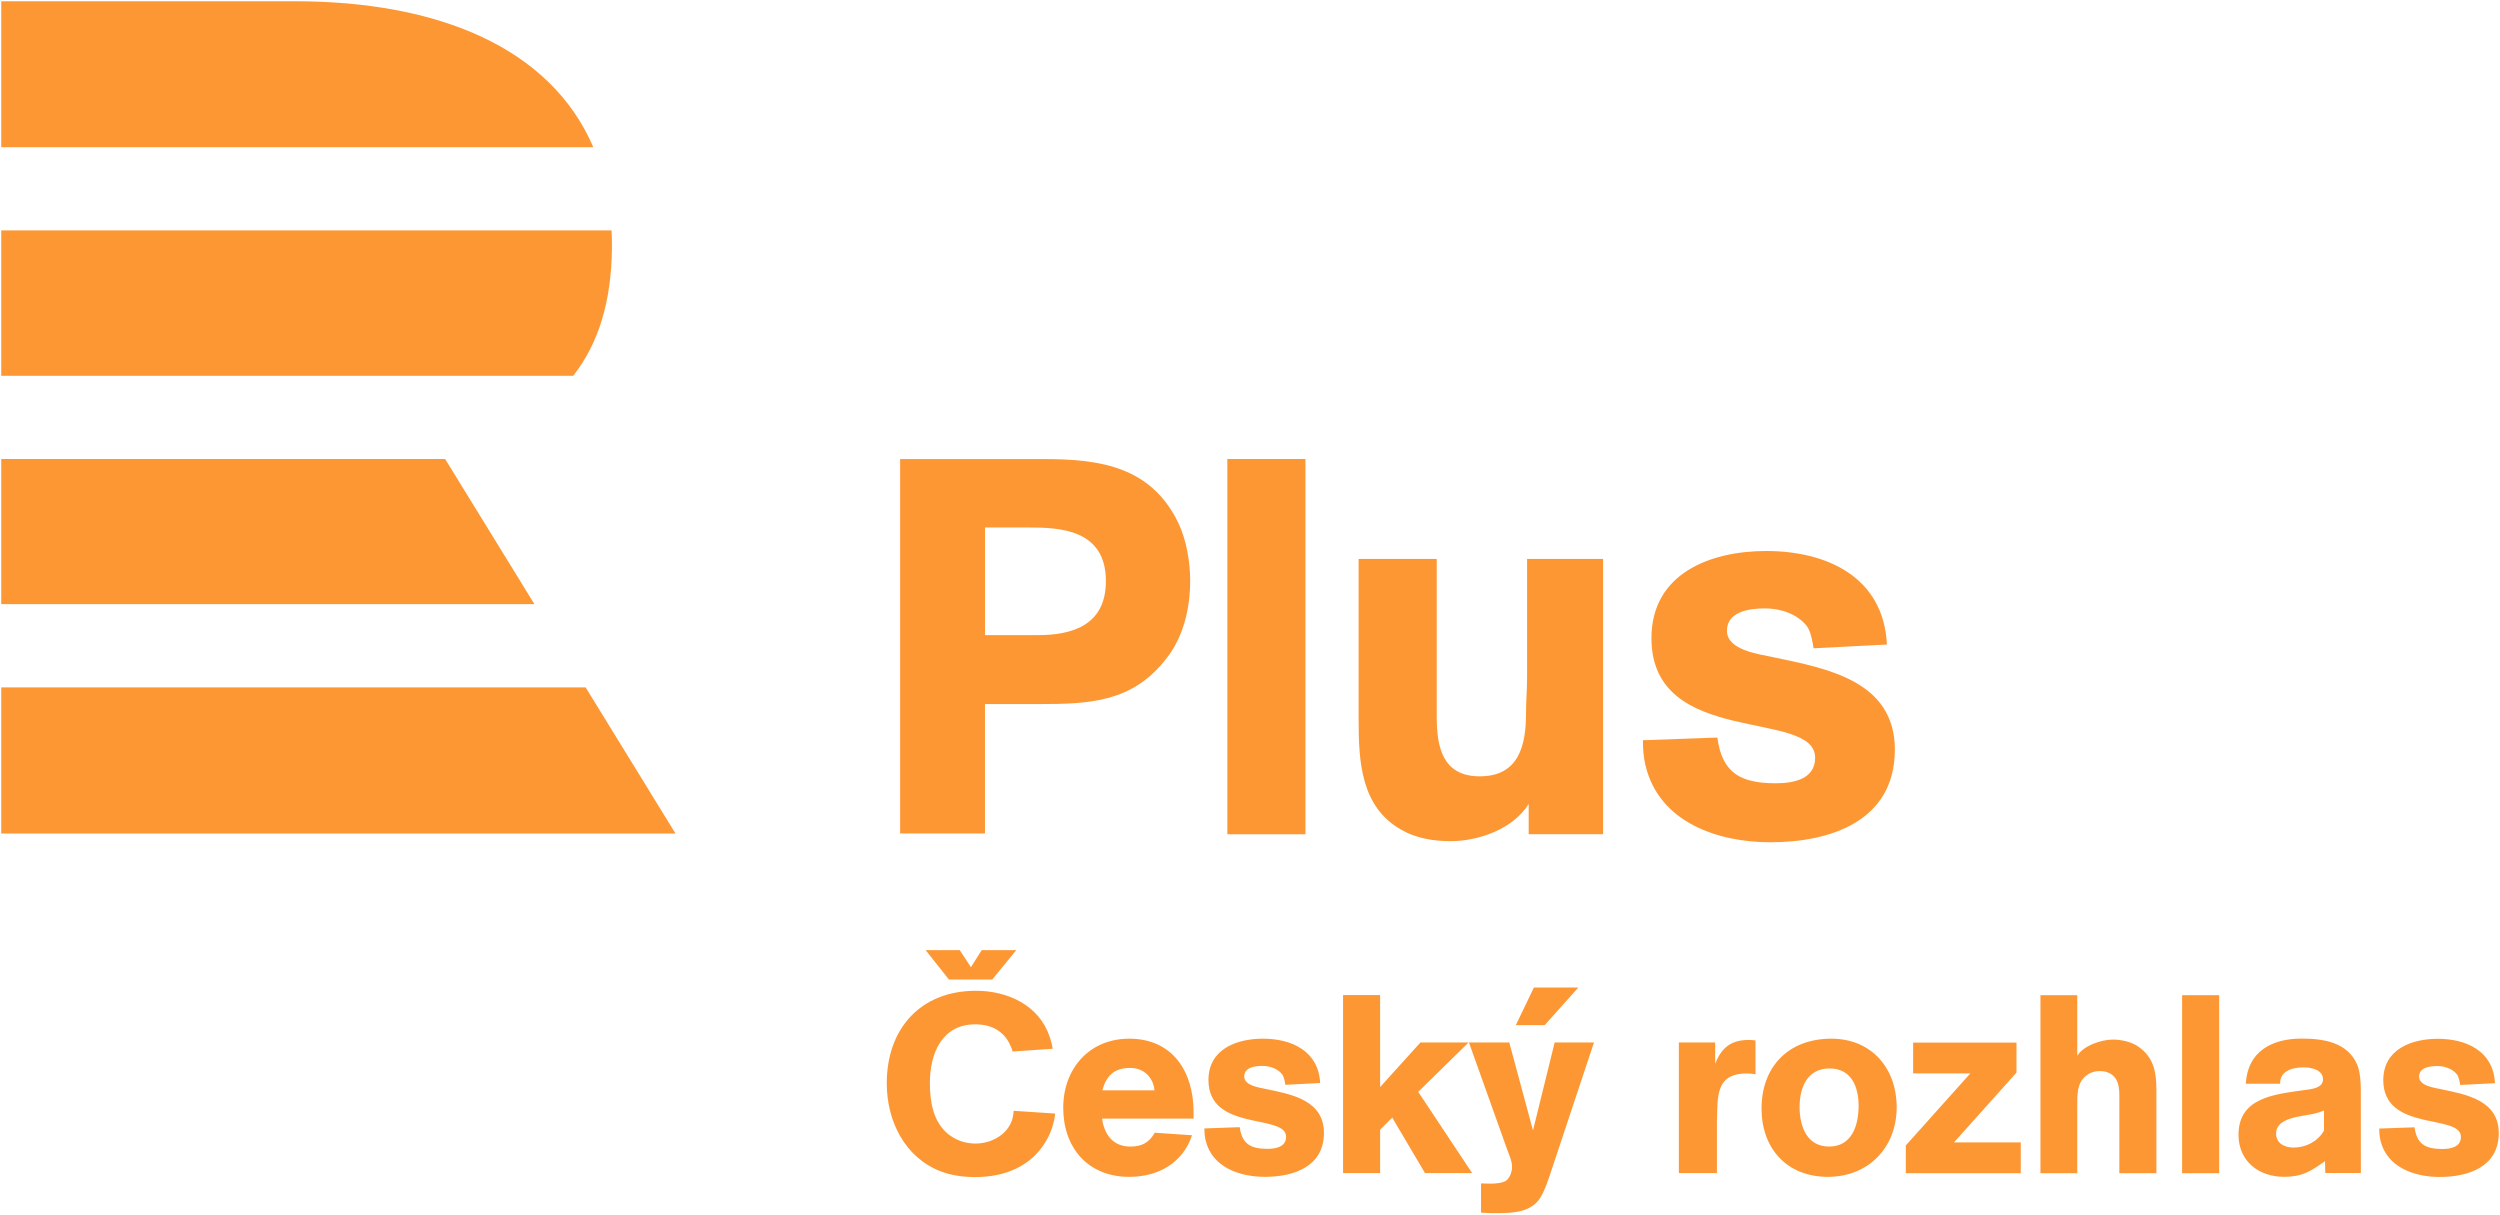
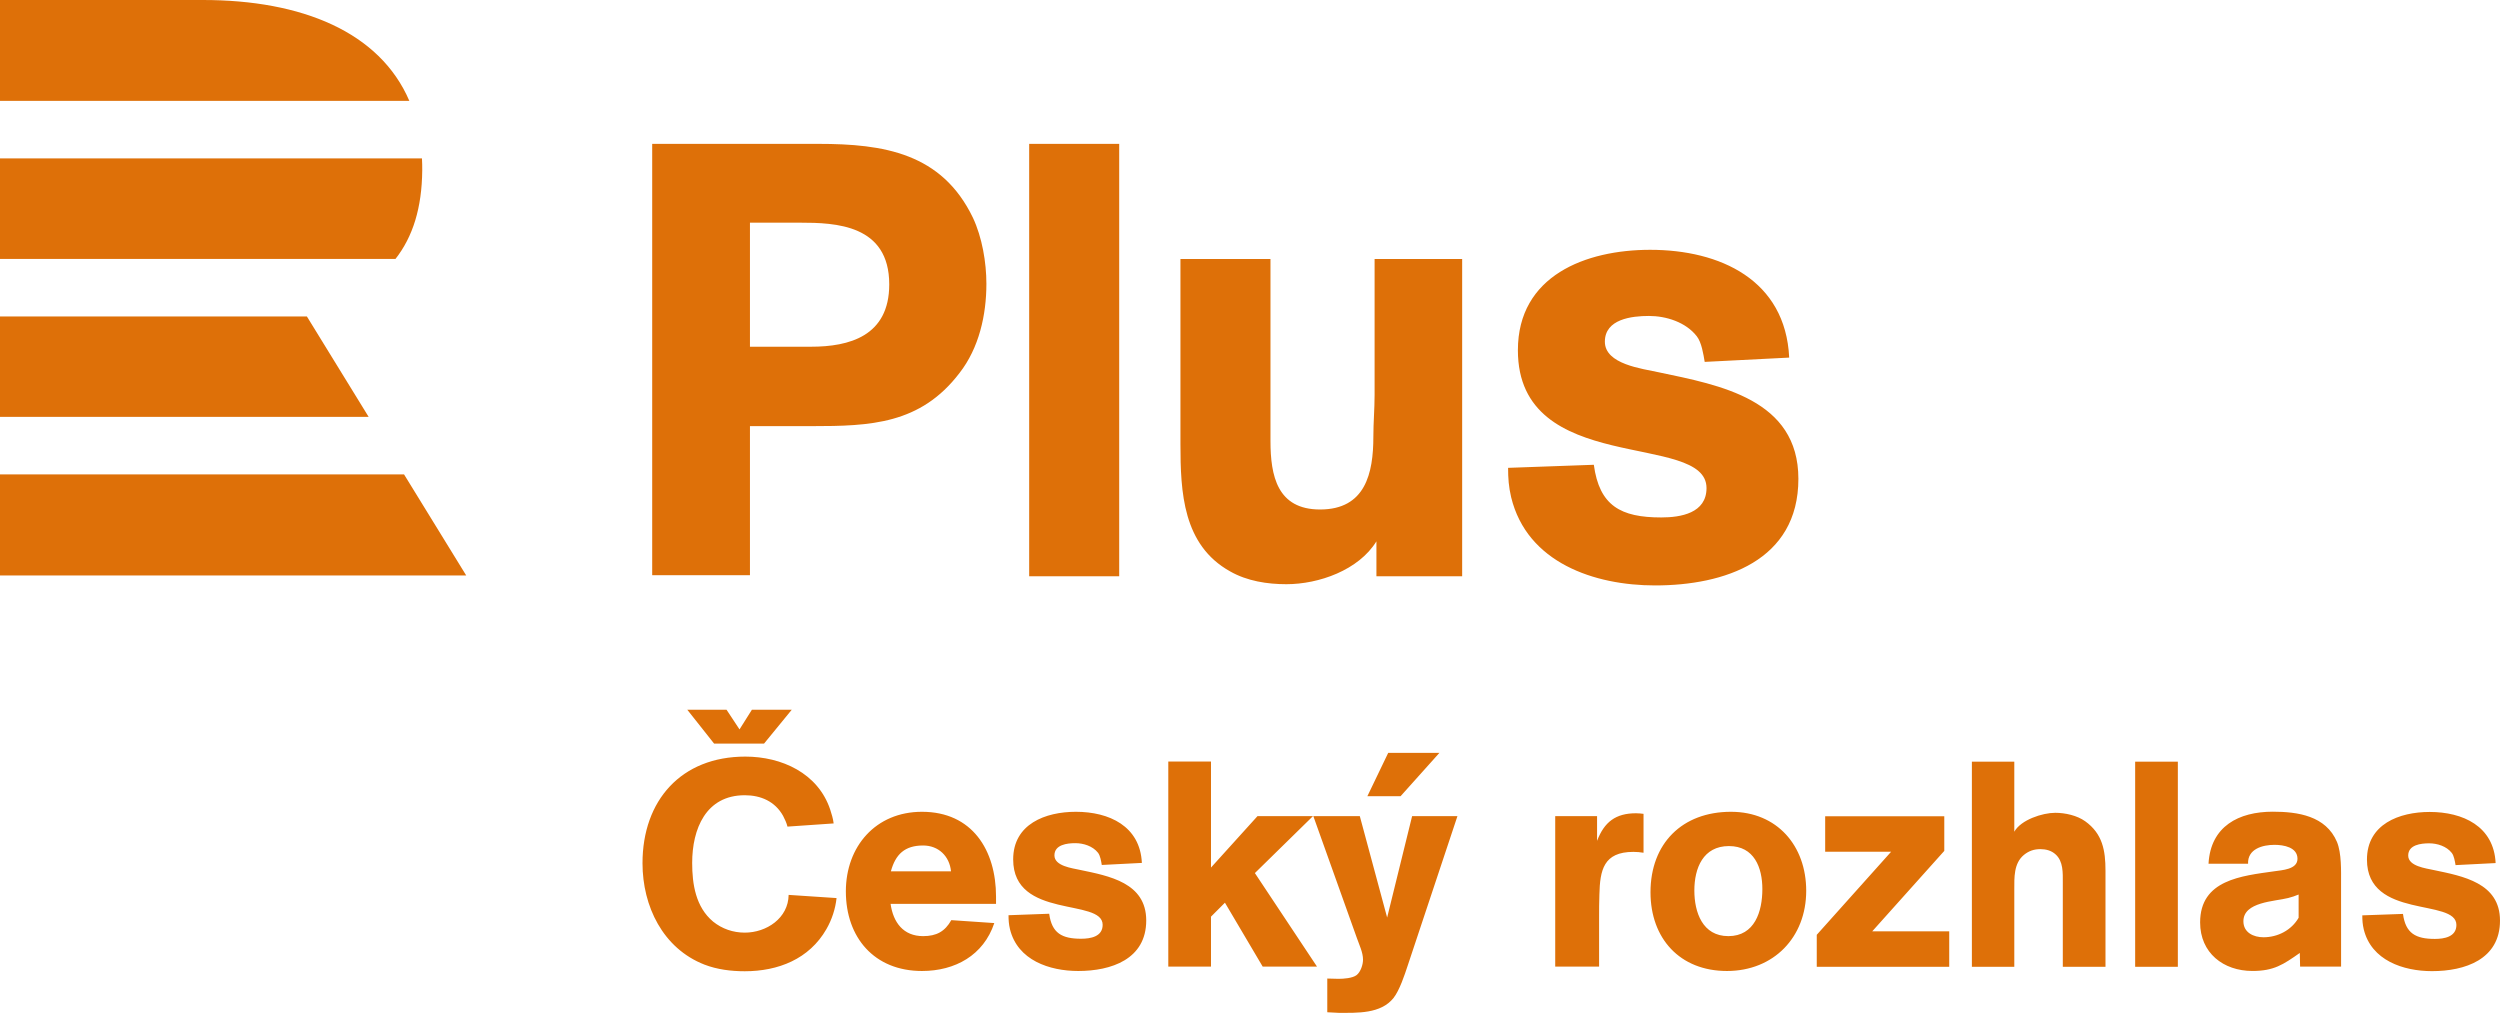
- <svg xmlns="http://www.w3.org/2000/svg" width="1000" height="485.761" id="svg3560" version="1.1">
-   <defs id="defs3562" />
-   <g id="layer1" transform="translate(-238.0058,-298.8822)">
-     <g id="g3721" transform="matrix(9.807711,0,0,9.807711,-2100.69,-6906.51)">
-       <g id="g3177" transform="matrix(1.25,0,0,-1.25,238.5058,762.7008)">
-         <path d="M 0,0 19.067,0 22,-4.769 0,-4.769 0,0 z m 0,7.451 0,-4.735 17.396,0 -2.913,4.735 -14.483,0 z m 18.662,2.716 -18.662,0 0,4.744 19.913,0 c 0.009,-0.186 0.014,-0.374 0.012,-0.566 -0.016,-1.765 -0.439,-3.126 -1.263,-4.178 m -9.087,12.22 -9.575,0 0,-4.761 19.317,0 c -1.396,3.253 -5.071,4.761 -9.742,4.761" style="fill:#fc9733;fill-opacity:1;fill-rule:nonzero;stroke:none" id="path3179" />
-       </g>
-       <g id="g3181" transform="matrix(1.25,0,0,-1.25,278.9219,774.6154)">
-         <path d="m 0,0 -1.413,0 -0.759,0.959 1.111,0 0.367,-0.556 0.351,0.556 1.128,0 L 0,0 z m 28.268,-4.118 c 0,-0.633 -0.215,-1.332 -0.963,-1.332 -0.732,0 -0.963,0.674 -0.963,1.291 0,0.633 0.248,1.258 0.979,1.258 0.716,0 0.947,-0.608 0.947,-1.217 m 1.242,-0.049 c 0,1.275 -0.823,2.237 -2.131,2.237 -1.382,0 -2.278,-0.897 -2.278,-2.279 0,-1.308 0.831,-2.229 2.163,-2.229 1.324,0 2.246,0.955 2.246,2.271 m -4.606,1.077 0,1.102 c -0.074,0.009 -0.14,0.017 -0.215,0.017 -0.575,0 -0.896,-0.247 -1.101,-0.781 l 0,0.699 -1.185,0 0,-4.261 1.242,0 0,1.39 c 0,0.214 0,0.436 0.009,0.65 0.016,0.691 0.115,1.209 0.962,1.209 0.099,0 0.189,-0.008 0.288,-0.025 m -9.246,-3.224 -1.759,2.649 1.644,1.612 -1.571,0 -1.316,-1.456 0,3.002 -1.209,0 0,-5.807 1.209,0 0,1.415 0.395,0.395 1.069,-1.81 1.538,0 z m -4.835,1.307 c 0,1.07 -1.054,1.26 -1.876,1.432 -0.222,0.049 -0.724,0.107 -0.724,0.411 0,0.305 0.362,0.346 0.592,0.346 0.231,0 0.493,-0.083 0.642,-0.272 0.066,-0.082 0.09,-0.246 0.107,-0.345 l 1.135,0.058 c -0.049,1.044 -0.93,1.447 -1.867,1.447 -0.864,0 -1.777,-0.345 -1.777,-1.349 0,-1.702 2.533,-1.086 2.533,-1.851 0,-0.337 -0.345,-0.394 -0.608,-0.394 -0.543,0 -0.831,0.156 -0.905,0.707 L 6.923,-4.858 c 0,-0.14 0.008,-0.255 0.041,-0.395 0.214,-0.881 1.119,-1.185 1.934,-1.185 0.929,0 1.925,0.33 1.925,1.431 m -5.528,1.391 -1.703,0 c 0.132,0.485 0.395,0.732 0.913,0.732 0.436,0 0.749,-0.304 0.79,-0.732 m 1.275,-0.922 0,0.206 c 0,1.316 -0.675,2.402 -2.098,2.402 -1.308,0 -2.155,-0.979 -2.155,-2.254 0,-1.308 0.806,-2.254 2.155,-2.254 0.938,0 1.744,0.445 2.048,1.357 L 5.303,-4.998 C 5.122,-5.319 4.884,-5.45 4.505,-5.45 c -0.559,0 -0.847,0.386 -0.921,0.912 l 2.986,0 z m -4.516,0.165 -1.357,0.09 c -0.008,-0.658 -0.625,-1.069 -1.242,-1.069 -0.329,0 -0.642,0.107 -0.897,0.313 -0.493,0.412 -0.592,1.061 -0.592,1.662 0,0.962 0.387,1.916 1.489,1.916 0.452,0 0.855,-0.173 1.085,-0.584 0.05,-0.099 0.099,-0.198 0.124,-0.304 l 1.308,0.09 c -0.016,0.14 -0.058,0.264 -0.099,0.395 -0.345,1.028 -1.373,1.497 -2.402,1.497 -1.817,0 -2.912,-1.242 -2.912,-3.019 0,-1.217 0.576,-2.41 1.753,-2.87 0.361,-0.14 0.756,-0.189 1.143,-0.189 0.946,0 1.826,0.345 2.311,1.192 0.157,0.272 0.255,0.576 0.288,0.88 m 41.398,-0.558 c -0.205,-0.354 -0.592,-0.552 -0.995,-0.552 -0.28,0 -0.568,0.133 -0.568,0.454 0,0.551 0.881,0.559 1.267,0.658 0.099,0.024 0.197,0.057 0.296,0.098 l 0,-0.658 z m 1.202,0.987 c 0,0.346 0.016,0.84 -0.116,1.16 -0.313,0.741 -1.111,0.857 -1.817,0.857 -0.963,0 -1.762,-0.412 -1.82,-1.474 l 1.12,0 c -0.016,0.42 0.411,0.535 0.749,0.535 0.255,0 0.65,-0.065 0.65,-0.395 0,-0.304 -0.445,-0.321 -0.659,-0.353 -0.921,-0.132 -2.098,-0.239 -2.098,-1.449 0,-0.863 0.658,-1.374 1.482,-1.374 0.608,0 0.872,0.181 1.341,0.511 l 0.008,-0.387 1.161,0 -10e-4,2.369 z m 4.5,-1.067 c 0,1.07 -1.052,1.259 -1.875,1.431 -0.222,0.05 -0.724,0.107 -0.724,0.412 0,0.304 0.362,0.345 0.592,0.345 0.231,0 0.494,-0.082 0.642,-0.271 0.065,-0.082 0.09,-0.247 0.107,-0.346 l 1.135,0.058 c -0.05,1.045 -0.929,1.448 -1.867,1.448 -0.864,0 -1.777,-0.346 -1.777,-1.349 0,-1.703 2.533,-1.086 2.533,-1.851 0,-0.337 -0.344,-0.395 -0.609,-0.395 -0.542,0 -0.831,0.156 -0.904,0.707 l -1.152,-0.04 c 0,-0.14 0.008,-0.256 0.041,-0.395 0.214,-0.881 1.119,-1.185 1.933,-1.185 0.93,0 1.925,0.329 1.925,1.431 m -9.122,-1.308 -1.209,0 0,5.807 1.209,0 0,-5.807 z m -3.257,0 0,2.386 c 0,0.271 0.017,0.6 -0.205,0.798 -0.116,0.107 -0.272,0.148 -0.428,0.148 -0.181,0 -0.329,-0.05 -0.469,-0.165 -0.289,-0.239 -0.271,-0.641 -0.271,-0.978 l 0,-2.189 -1.201,0 0,5.808 1.201,0 0,-1.983 c 0.188,0.338 0.797,0.535 1.159,0.535 0.281,0 0.617,-0.074 0.847,-0.239 0.494,-0.353 0.576,-0.83 0.576,-1.398 l 0,-2.723 -1.209,0 z m -6.967,0 0,0.906 2.106,2.351 -1.867,0 0,1.004 3.372,0 0,-0.979 -2.04,-2.278 2.18,0 0,-1.004 -3.751,0 z m -10.683,6.059 -1.451,0 -0.59,-1.228 0.941,0 1.1,1.228 z m 0.509,-1.793 -1.283,0 -0.707,-2.871 -0.774,2.871 -1.316,0 1.234,-3.455 c 0.066,-0.189 0.173,-0.403 0.173,-0.609 0,-0.139 -0.066,-0.345 -0.181,-0.436 -0.116,-0.09 -0.371,-0.107 -0.511,-0.107 -0.106,0 -0.213,0.008 -0.32,0.008 l 0,-0.954 c 0.107,0 0.214,-0.016 0.32,-0.016 0.527,0 1.193,-0.033 1.555,0.419 0.173,0.222 0.313,0.65 0.403,0.921 l 1.407,4.229 z" style="fill:#fc9733;fill-opacity:1;fill-rule:nonzero;stroke:none" id="path3183" />
-       </g>
-       <path d="m 291.697,753.387 -3.186,0 0,15.304 3.186,0 0,-15.304 z m 12.139,15.304 0,-11.229 -3.1,0 0,4.812 c 0,0.499 -0.043,0.976 -0.043,1.474 0,1.301 -0.282,2.58 -1.886,2.58 -1.518,0 -1.756,-1.192 -1.756,-2.428 l 0,-6.439 -3.186,0 0,6.546 c 0,1.712 0.087,3.578 1.756,4.509 0.606,0.347 1.323,0.456 1.994,0.456 1.149,0 2.558,-0.499 3.186,-1.518 l 0,1.235 3.035,0 z m 11.9,-3.446 c 0,-2.817 -2.775,-3.316 -4.942,-3.771 -0.585,-0.13 -1.907,-0.282 -1.907,-1.084 0,-0.802 0.954,-0.911 1.561,-0.911 0.606,0 1.3,0.217 1.691,0.715 0.172,0.217 0.237,0.651 0.281,0.911 l 2.991,-0.152 c -0.13,-2.752 -2.45,-3.815 -4.92,-3.815 -2.276,0 -4.683,0.911 -4.683,3.555 0,4.487 6.676,2.861 6.676,4.878 0,0.889 -0.91,1.04 -1.604,1.04 -1.431,0 -2.19,-0.411 -2.385,-1.864 l -3.034,0.109 c 0,0.369 0.021,0.671 0.107,1.04 0.564,2.32 2.949,3.121 5.094,3.121 2.45,0 5.072,-0.866 5.072,-3.771 m -34.686,-11.857 c 2.314,0 4.369,0.325 5.471,2.618 0.325,0.691 0.476,1.579 0.476,2.335 0,1.103 -0.26,2.271 -0.953,3.158 -1.384,1.816 -3.156,1.881 -5.232,1.881 l -2.184,0 0,5.276 -3.46,0 0,-15.268 5.881,0 z m -2.421,7.18 2.163,0 c 1.34,0 2.768,-0.367 2.768,-2.206 0,-2.119 -1.903,-2.184 -3.158,-2.184 l -1.772,0 0,4.39 z" style="fill:#fc9733;fill-opacity:1;fill-rule:nonzero;stroke:none" id="path3185" />
+ <svg xmlns="http://www.w3.org/2000/svg" version="1.1" id="svg2" xml:space="preserve" width="246.291" height="99.783" viewBox="0 0 246.291 99.783">
+   <defs id="defs6" />
+   <g id="g10" transform="matrix(1.333333,0,0,-1.333333,-75.59067,245.6693)">
+     <g id="g12" transform="translate(56.693,149.2)">
+       <path d="m 0,0 h 29.854 l 4.593,-7.467 H 0 Z M 0,11.667 V 4.252 h 27.237 l -4.56,7.415 z m 29.22,4.252 H 0 v 7.428 h 31.178 c 0.015,-0.291 0.023,-0.585 0.02,-0.886 -0.026,-2.764 -0.687,-4.895 -1.978,-6.542 M 14.991,35.052 H 0 v -7.453 h 30.245 c -2.185,5.092 -7.94,7.453 -15.254,7.453" style="fill:#de7008;fill-opacity:1;fill-rule:nonzero;stroke:none" id="path14" />
+     </g>
+     <g id="g16" transform="translate(113.144,129.307)">
+       <path d="m 0,0 h -3.686 l -1.982,2.503 h 2.9 l 0.958,-1.452 0.914,1.452 h 2.944 z m 73.765,-10.745 c 0,-1.653 -0.56,-3.478 -2.512,-3.478 -1.91,0 -2.513,1.761 -2.513,3.37 0,1.653 0.646,3.284 2.555,3.284 1.868,0 2.47,-1.588 2.47,-3.176 m 3.24,-0.129 c 0,3.326 -2.147,5.838 -5.559,5.838 -3.607,0 -5.946,-2.34 -5.946,-5.946 0,-3.414 2.169,-5.817 5.646,-5.817 3.455,0 5.859,2.49 5.859,5.925 m -12.02,2.812 v 2.875 c -0.192,0.022 -0.364,0.042 -0.558,0.042 -1.502,0 -2.34,-0.642 -2.875,-2.038 v 1.825 H 58.46 v -11.119 h 3.242 v 3.627 c 0,0.559 0,1.139 0.022,1.697 0.043,1.802 0.3,3.155 2.511,3.155 0.257,0 0.493,-0.022 0.75,-0.064 m -24.125,-8.415 -4.591,6.913 4.291,4.206 h -4.099 l -3.435,-3.799 v 7.834 h -3.155 v -15.154 h 3.155 v 3.693 l 1.03,1.031 2.791,-4.724 z m -12.619,3.413 c 0,2.792 -2.748,3.286 -4.895,3.735 -0.579,0.129 -1.888,0.279 -1.888,1.073 0,0.795 0.944,0.902 1.545,0.902 0.602,0 1.287,-0.215 1.674,-0.708 0.172,-0.215 0.236,-0.644 0.279,-0.903 l 2.963,0.152 c -0.129,2.724 -2.426,3.777 -4.873,3.777 -2.254,0 -4.636,-0.901 -4.636,-3.52 0,-4.443 6.611,-2.835 6.611,-4.831 0,-0.88 -0.901,-1.029 -1.589,-1.029 -1.416,0 -2.168,0.407 -2.361,1.847 l -3.005,-0.109 c 0,-0.364 0.021,-0.665 0.107,-1.029 0.559,-2.299 2.919,-3.092 5.045,-3.092 2.425,0 5.023,0.86 5.023,3.735 M 13.817,-9.437 H 9.373 c 0.344,1.267 1.031,1.911 2.384,1.911 1.137,0 1.952,-0.793 2.06,-1.911 m 3.326,-2.404 v 0.537 c 0,3.434 -1.76,6.268 -5.473,6.268 -3.413,0 -5.623,-2.555 -5.623,-5.881 0,-3.413 2.103,-5.882 5.623,-5.882 2.447,0 4.551,1.159 5.345,3.541 l -3.177,0.216 c -0.472,-0.839 -1.094,-1.181 -2.081,-1.181 -1.46,0 -2.212,1.009 -2.405,2.382 z m -11.783,0.43 -3.541,0.235 c -0.022,-1.717 -1.632,-2.789 -3.241,-2.789 -0.859,0 -1.675,0.278 -2.34,0.816 -1.288,1.074 -1.546,2.768 -1.546,4.336 0,2.51 1.009,5 3.886,5 1.18,0 2.232,-0.451 2.832,-1.524 0.13,-0.258 0.258,-0.516 0.323,-0.794 l 3.412,0.235 c -0.042,0.367 -0.15,0.689 -0.257,1.031 -0.901,2.683 -3.584,3.907 -6.268,3.907 -4.743,0 -7.598,-3.24 -7.598,-7.877 0,-3.178 1.503,-6.289 4.572,-7.491 0.944,-0.364 1.974,-0.492 2.984,-0.492 2.468,0 4.764,0.901 6.031,3.111 0.408,0.708 0.665,1.502 0.751,2.296 m 108.028,-1.455 c -0.535,-0.924 -1.545,-1.441 -2.598,-1.441 -0.73,0 -1.482,0.346 -1.482,1.183 0,1.438 2.298,1.459 3.306,1.717 0.258,0.064 0.516,0.149 0.774,0.258 z m 3.136,2.575 c 0,0.901 0.041,2.19 -0.302,3.027 -0.817,1.934 -2.899,2.235 -4.743,2.235 -2.513,0 -4.597,-1.074 -4.748,-3.845 h 2.922 c -0.043,1.095 1.073,1.396 1.953,1.396 0.666,0 1.698,-0.171 1.698,-1.031 0,-0.795 -1.16,-0.838 -1.719,-0.923 -2.404,-0.343 -5.475,-0.623 -5.475,-3.779 0,-2.254 1.717,-3.586 3.866,-3.586 1.587,0 2.275,0.473 3.5,1.332 l 0.021,-1.009 h 3.029 z m 11.743,-2.784 c 0,2.791 -2.746,3.285 -4.893,3.734 -0.58,0.13 -1.889,0.279 -1.889,1.073 0,0.794 0.944,0.902 1.545,0.902 0.602,0 1.287,-0.214 1.674,-0.708 0.17,-0.214 0.236,-0.644 0.279,-0.902 l 2.961,0.151 c -0.129,2.725 -2.423,3.777 -4.871,3.777 -2.254,0 -4.636,-0.901 -4.636,-3.519 0,-4.444 6.609,-2.834 6.609,-4.83 0,-0.88 -0.899,-1.032 -1.588,-1.032 -1.416,0 -2.168,0.409 -2.359,1.847 l -3.006,-0.106 c 0,-0.366 0.021,-0.666 0.107,-1.031 0.559,-2.298 2.918,-3.091 5.043,-3.091 2.426,0 5.024,0.859 5.024,3.735 m -23.803,-3.413 h -3.154 v 15.154 h 3.154 z m -8.5,0 v 6.224 c 0,0.708 0.043,1.568 -0.535,2.082 -0.303,0.28 -0.709,0.387 -1.117,0.387 -0.473,0 -0.858,-0.13 -1.225,-0.43 -0.752,-0.623 -0.707,-1.673 -0.707,-2.553 v -5.71 h -3.134 v 15.154 h 3.134 v -5.174 c 0.492,0.881 2.08,1.397 3.025,1.397 0.733,0 1.612,-0.195 2.211,-0.623 1.289,-0.923 1.502,-2.168 1.502,-3.65 v -7.104 z m -18.18,0 v 2.362 l 5.494,6.137 h -4.872 v 2.62 h 8.801 v -2.556 l -5.324,-5.944 h 5.689 v -2.619 z M 49.905,-0.68 h -3.784 l -1.54,-3.203 h 2.454 z m 1.33,-4.678 h -3.349 l -1.845,-7.492 -2.019,7.492 h -3.434 l 3.22,-9.014 c 0.171,-0.494 0.451,-1.053 0.451,-1.589 0,-0.365 -0.172,-0.901 -0.472,-1.139 -0.302,-0.235 -0.968,-0.278 -1.333,-0.278 -0.277,0 -0.556,0.021 -0.836,0.021 v -2.491 c 0.28,0 0.559,-0.043 0.836,-0.043 1.375,0 3.113,-0.086 4.057,1.096 0.452,0.579 0.818,1.695 1.052,2.403 l 3.672,11.034" style="fill:#de7008;fill-opacity:1;fill-rule:nonzero;stroke:none" id="path18" />
+     </g>
+     <g id="g20" transform="translate(139.388,141.675)">
+       <path d="M -6.652,0 H -1e-4 V 31.947 H -6.652 Z M 0,0 Z M 25.34,0 V 23.44 H 18.87 V 13.394 c 0,-1.041 -0.091,-2.036 -0.091,-3.077 0,-2.715 -0.588,-5.385 -3.937,-5.385 -3.167,0 -3.665,2.489 -3.665,5.068 V 23.44 H 4.525 V 9.774 c 0,-3.575 0.181,-7.466 3.665,-9.412 1.267,-0.724 2.761,-0.95 4.163,-0.95 2.399,0 5.34,1.04 6.652,3.167 V 0 Z m 24.843,7.195 c 0,5.882 -5.792,6.923 -10.317,7.874 -1.222,0.271 -3.982,0.588 -3.982,2.262 0,1.674 1.991,1.901 3.258,1.901 1.267,0 2.715,-0.453 3.529,-1.494 0.362,-0.452 0.498,-1.357 0.589,-1.9 l 6.244,0.317 c -0.271,5.746 -5.113,7.964 -10.272,7.964 -4.751,0 -9.774,-1.901 -9.774,-7.421 0,-9.367 13.937,-5.974 13.937,-10.182 0,-1.855 -1.9,-2.172 -3.348,-2.172 -2.987,0 -4.57,0.86 -4.978,3.892 L 28.734,8.009 c 0,-0.769 0.045,-1.402 0.226,-2.172 1.177,-4.841 6.155,-6.516 10.634,-6.516 5.114,0 10.589,1.81 10.589,7.874 z m -72.41,24.752 c 4.83,0 9.119,-0.677 11.421,-5.462 0.677,-1.445 0.993,-3.296 0.993,-4.876 0,-2.302 -0.541,-4.74 -1.986,-6.591 -2.889,-3.792 -6.591,-3.927 -10.925,-3.927 h -4.559 V 0.076 h -7.223 v 31.871 z m -5.056,-14.988 h 4.514 c 2.799,0 5.778,0.768 5.778,4.605 0,4.424 -3.972,4.56 -6.591,4.56 h -3.701 v -9.165" style="fill:#de7008;fill-opacity:1;fill-rule:nonzero;stroke:none" id="path22" />
    </g>
  </g>
</svg>
